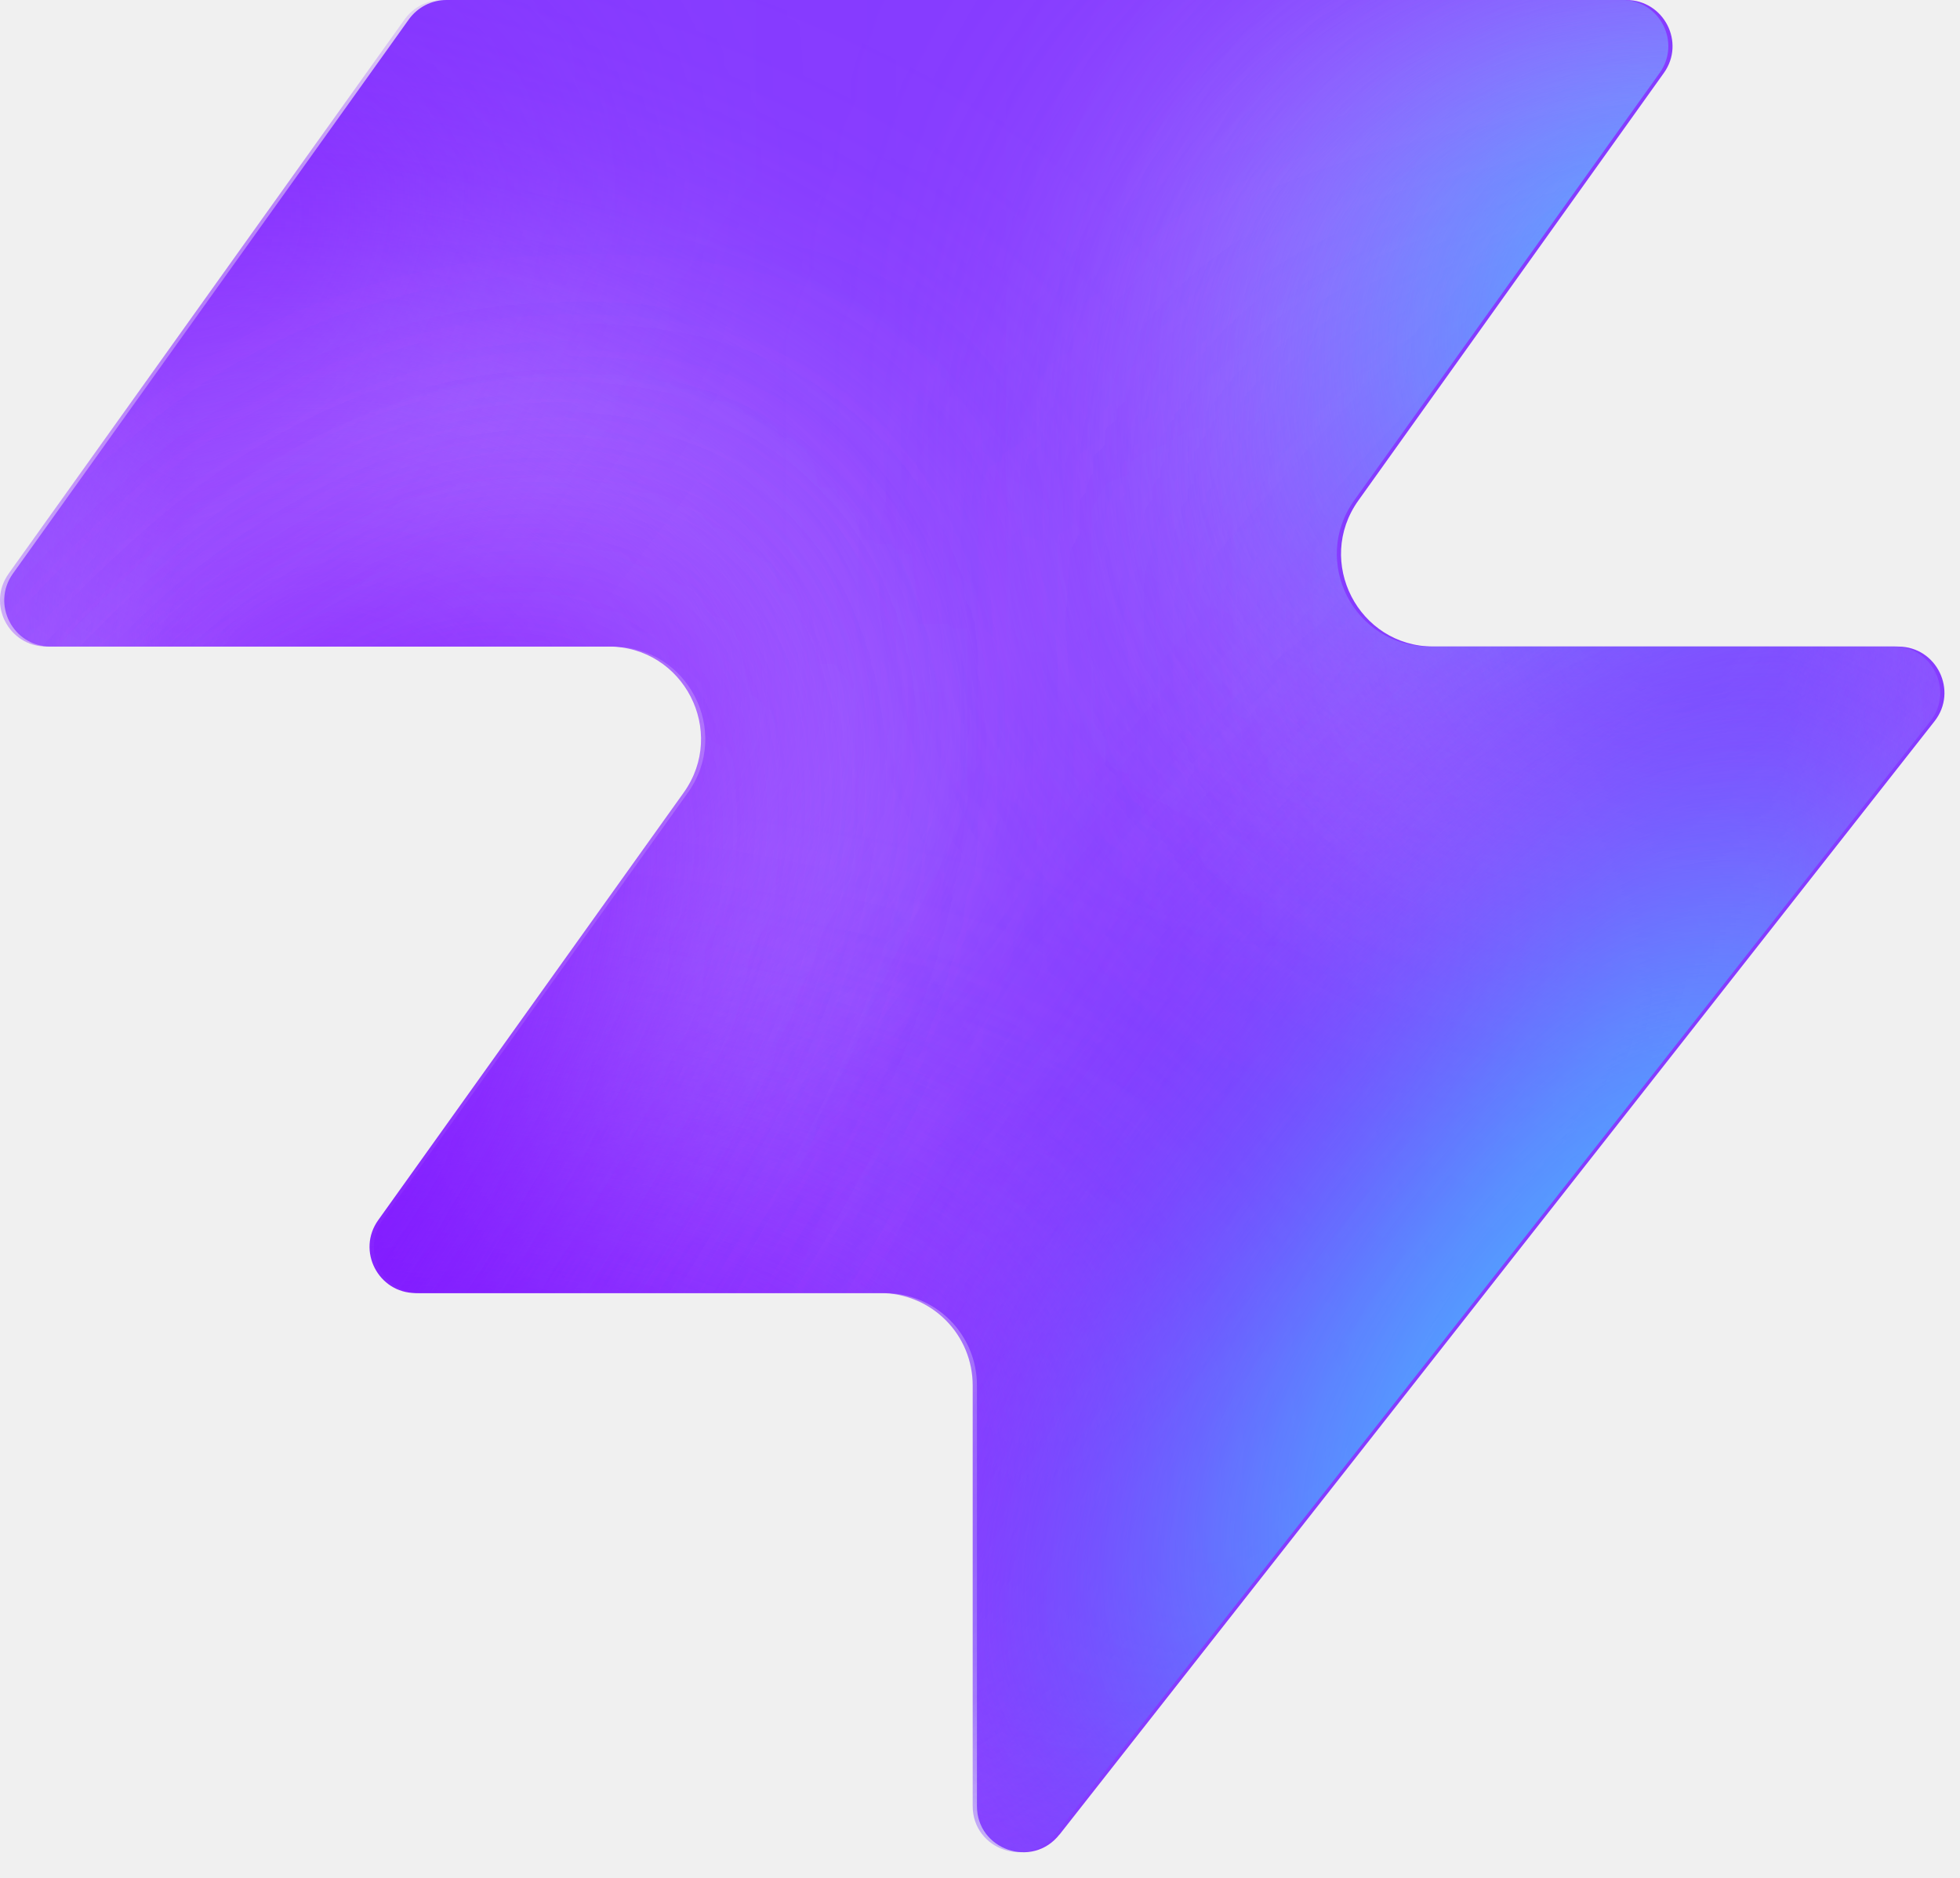
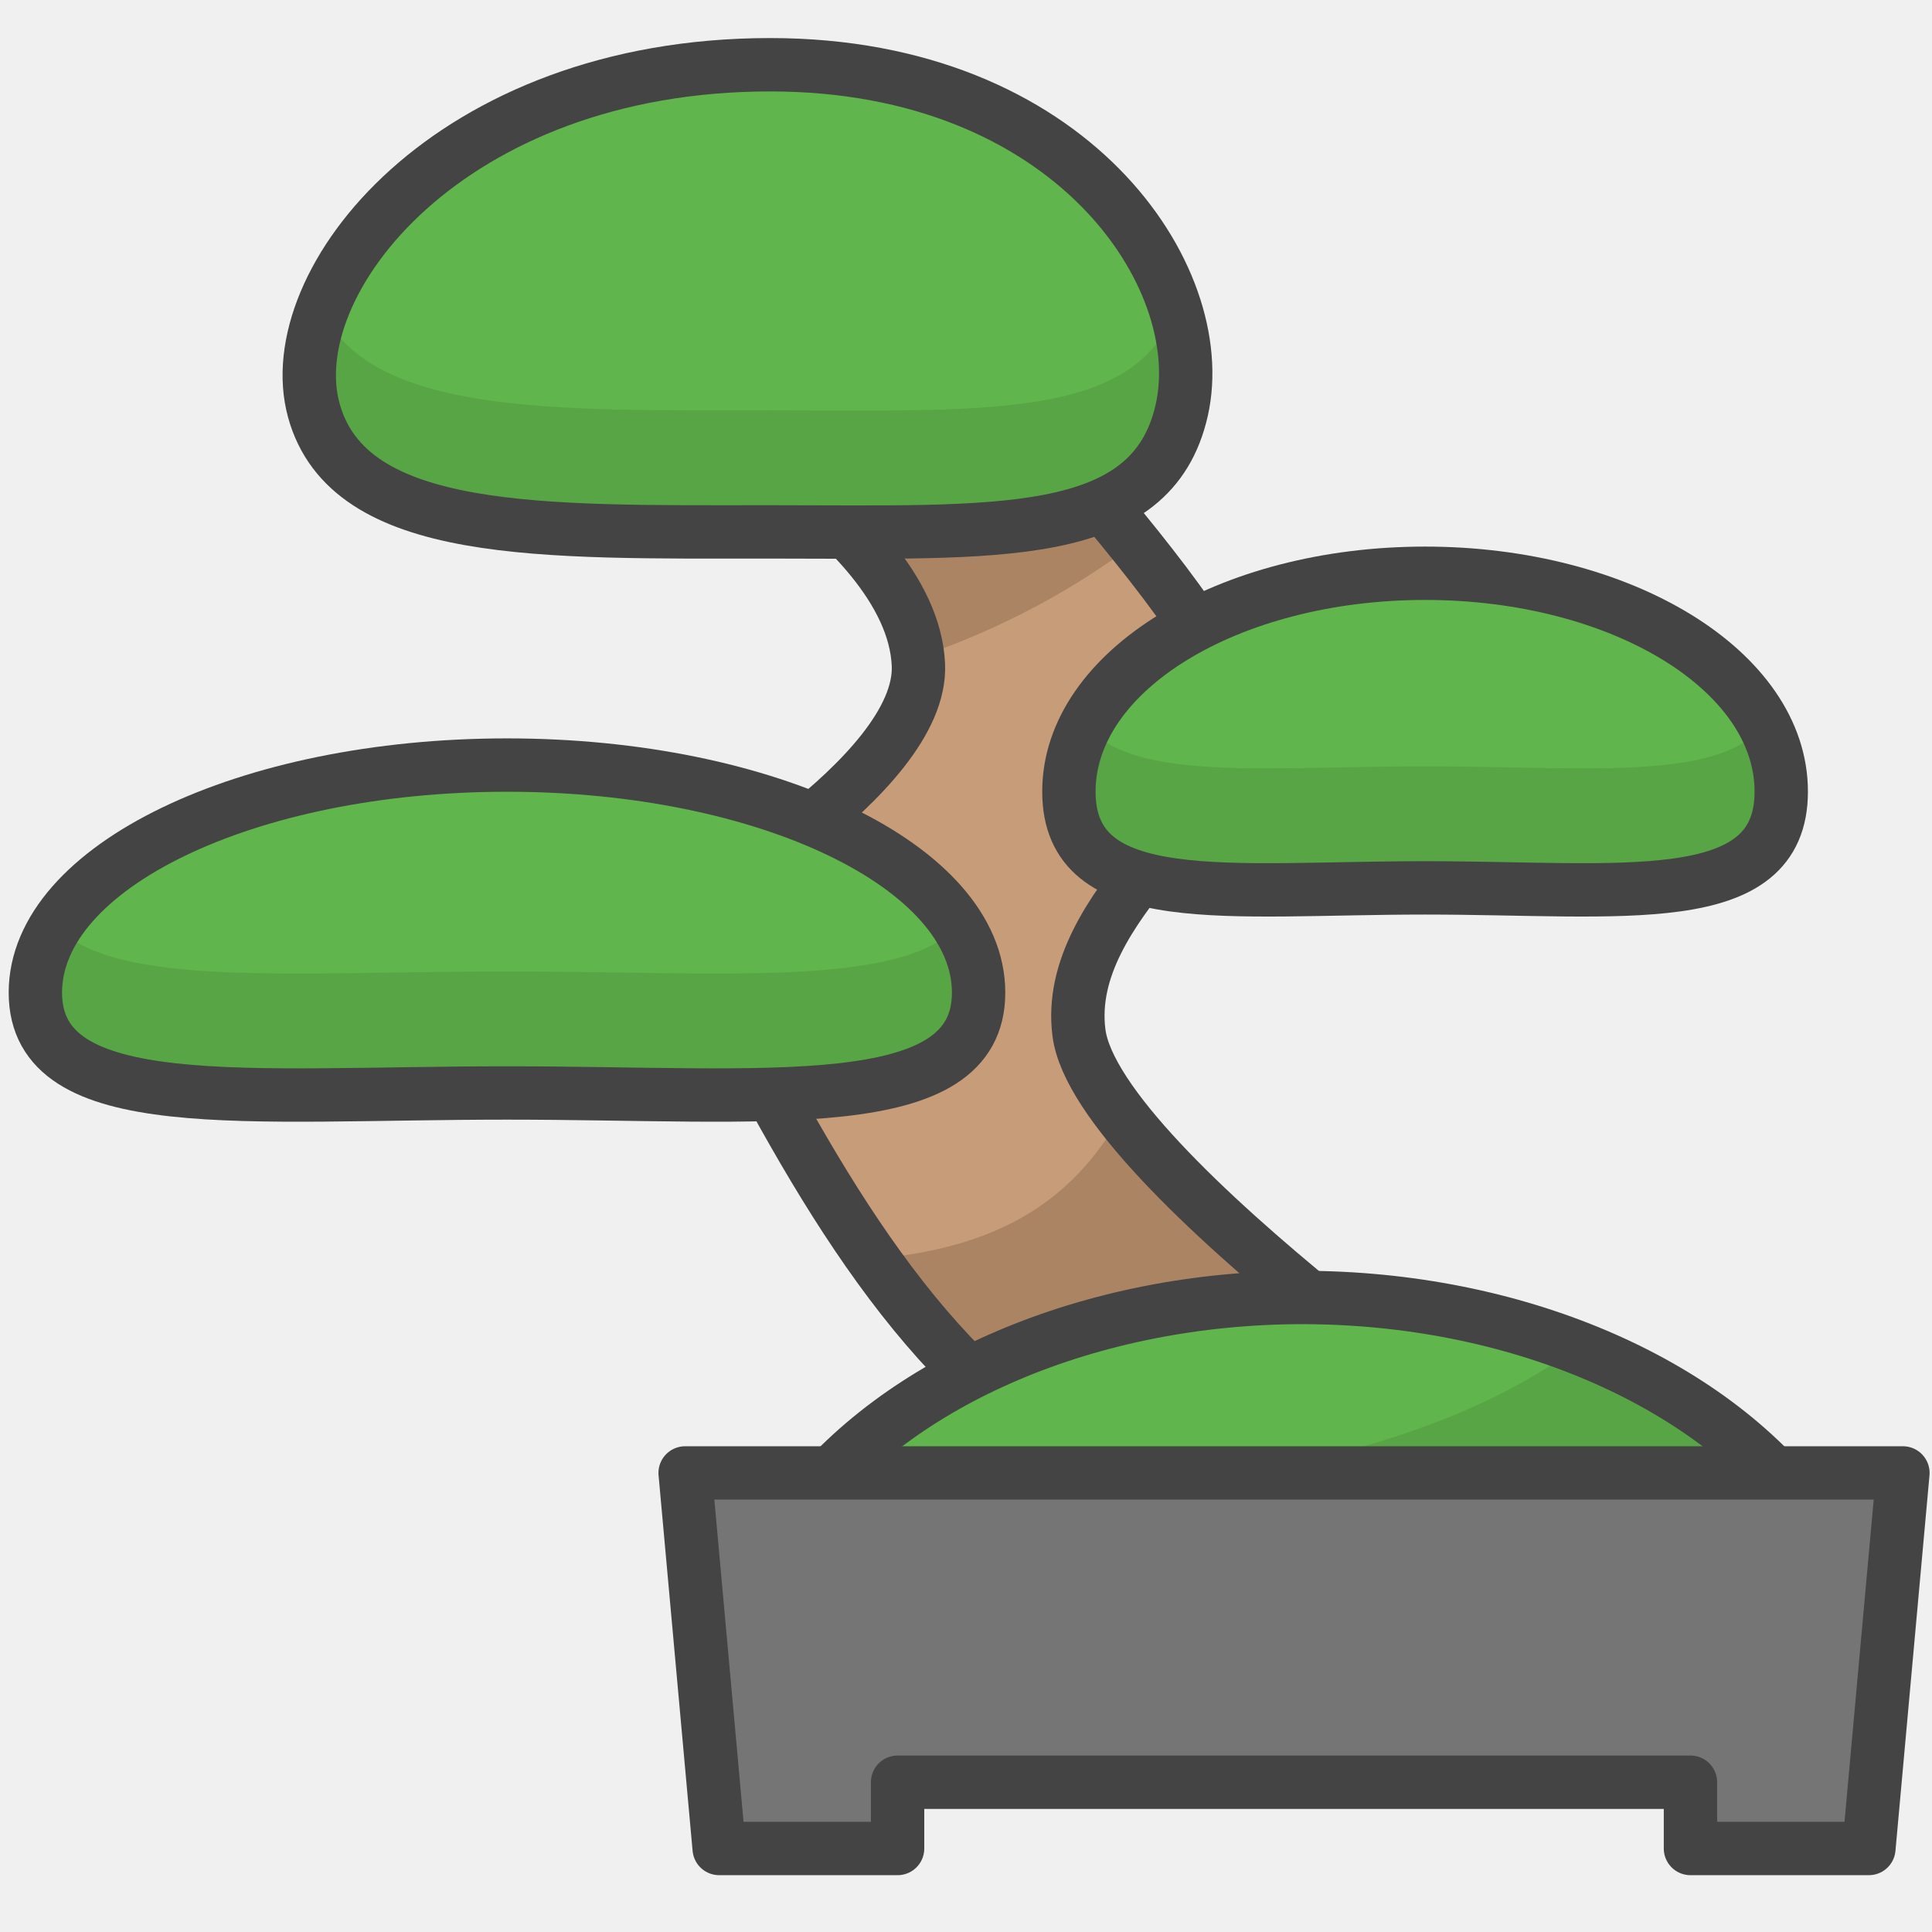
- <svg xmlns="http://www.w3.org/2000/svg" width="48" height="46" fill="none" viewBox="0 0 48 46">
-   <path fill="#863bff" d="M25.946 44.938c-.664.845-2.021.375-2.021-.698V33.937a2.26 2.26 0 0 0-2.262-2.262H10.287c-.92 0-1.456-1.04-.92-1.788l7.48-10.471c1.07-1.497 0-3.578-1.842-3.578H1.237c-.92 0-1.456-1.04-.92-1.788L10.013.474c.214-.297.556-.474.92-.474h28.894c.92 0 1.456 1.04.92 1.788l-7.48 10.471c-1.07 1.498 0 3.579 1.842 3.579h11.377c.943 0 1.473 1.088.89 1.83L25.947 44.94z" style="fill:#863bff;fill:color(display-p3 .525 .23 1);fill-opacity:1" />
-   <mask id="a" width="48" height="46" x="0" y="0" maskUnits="userSpaceOnUse" style="mask-type:alpha">
-     <path fill="#000" d="M25.842 44.938c-.664.844-2.021.375-2.021-.698V33.937a2.26 2.26 0 0 0-2.262-2.262H10.183c-.92 0-1.456-1.04-.92-1.788l7.48-10.471c1.07-1.498 0-3.579-1.842-3.579H1.133c-.92 0-1.456-1.04-.92-1.787L9.91.473c.214-.297.556-.474.92-.474h28.894c.92 0 1.456 1.04.92 1.788l-7.48 10.471c-1.07 1.498 0 3.578 1.842 3.578h11.377c.943 0 1.473 1.088.89 1.832L25.843 44.94z" style="fill:#000;fill-opacity:1" />
-   </mask>
-   <g mask="url(#a)">
-     <g filter="url(#b)">
-       <ellipse cx="5.508" cy="14.704" fill="#ede6ff" rx="5.508" ry="14.704" style="fill:#ede6ff;fill:color(display-p3 .927 .903 1);fill-opacity:1" transform="matrix(.00324 1 1 -.00324 -4.47 31.516)" />
+ <svg xmlns="http://www.w3.org/2000/svg" id="svg42" version="1.1" style="overflow:visible" viewBox="-121.75 -116.75 217.25 217.25" height="869" width="869">
+   <defs id="defs46" />
+   <rect id="rect2" fill-opacity="0" fill="rgb(0,0,0)" height="252" width="480" y="-126" x="-240" />
+   <svg id="svg40" version="1.1" y="-250" x="-250" viewBox="-250 -250 500 500" height="500" width="500" style="overflow:visible">
+     <g style="fill:#ffffff;stroke-linejoin:round" id="g38">
+       <path style="fill:#c79c78;fill-opacity:1;stroke:none;stroke-linecap:butt;stroke-linejoin:round" id="path4" d="m 5.813,-55.589 c -7.521,2.485 -16.517,3.831 -24.354,12.765 0.029,0.271 0.05,0.543 0.063,0.816 0.573,12.601 -27.081,27.842 -27.081,27.842 6.928,13.672 13.804,27.428 22.003,38.981 18.694,1.151 29.634,-1.967 27.895,-16.163 -2.663,-3.463 -4.427,-6.646 -4.763,-9.274 -1.847,-14.436 18.054,-25.585 18.054,-35.367 0,-3.725 -5.283,-11.457 -11.817,-19.6 z" />
+       <path style="fill:#ab8464;fill-opacity:1;stroke:none;stroke-linecap:butt;stroke-linejoin:round" id="path6" d="m -18.755,-83.161 -31.071,10.232 c 0,0 29.592,13.899 31.283,30.107 9.829,-3.354 17.712,-7.815 24.354,-12.765 -10.623,-13.241 -24.565,-27.575 -24.565,-27.575 z" />
+       <path style="fill:#ab8464;fill-opacity:1;stroke:none;stroke-linecap:butt;stroke-linejoin:round" id="path8" d="m 4.339,8.651 c -4.72,8.138 -11.893,14.788 -27.895,16.163 5.282,7.443 11.108,13.979 17.866,18.96 l 58.675,6.02 c 0,0 -35.516,-24.068 -48.646,-41.143 z" />
+       <path style="fill:none;stroke:#444444;stroke-width:6;stroke-linecap:butt;stroke-linejoin:round;stroke-opacity:1" id="path10" d="m -5.689,43.777 c -17.248,-12.714 -28.478,-35.462 -39.869,-57.942 0,0 27.653,-15.241 27.081,-27.842 -0.752,-16.555 -31.346,-30.923 -31.346,-30.923 l 31.071,-10.232 c 0,0 36.382,37.392 36.382,47.174 0,9.782 -19.901,20.931 -18.054,35.367 1.994,15.586 53.409,50.417 53.409,50.417 z" />
+       <path style="fill:#60b54c;fill-opacity:1;stroke:none;stroke-linecap:butt;stroke-linejoin:round" id="path12" d="m 38.498,-52.286 c -17.851,0 -32.968,7.159 -38.139,17.047 5.172,9.294 20.289,7.522 38.139,7.522 17.851,0 34.751,0.345 38.139,-7.522 -5.172,-9.888 -20.289,-17.047 -38.139,-17.047 z" />
+       <path style="fill:#58a545;fill-opacity:1;stroke:none;stroke-linecap:butt;stroke-linejoin:round" id="path14" d="m 0.359,-35.242 c -1.237,2.364 -1.911,4.884 -1.911,7.5 0,13.557 17.932,10.829 40.051,10.829 22.119,0 40.051,2.728 40.051,-10.829 0,-2.616 -0.675,-5.135 -1.911,-7.5 -5.172,6.439 -20.289,4.668 -38.139,4.668 -17.851,0 -32.967,1.772 -38.139,-4.668 z" />
+       <path style="fill:#60b54c;fill-opacity:1;stroke:none;stroke-linecap:butt;stroke-linejoin:round" id="path16" d="m -35.154,-109.475 c -27.749,0 -45.459,14.436 -50.399,27.649 3.911,13.602 26.407,13.717 50.399,13.717 24.126,0 42.727,1.094 45.583,-13.838 C 6.302,-95.291 -9.029,-109.475 -35.154,-109.475 Z" />
+       <path style="fill:#60b54c;fill-opacity:1;stroke:none;stroke-linecap:butt;stroke-linejoin:round" id="path18" d="m -64.739,-30.719 c -23.903,0 -44.106,7.629 -50.731,18.115 6.981,9.482 26.827,7.949 50.731,7.949 23.903,0 44.82,0.819 50.731,-7.949 -6.625,-10.486 -26.828,-18.115 -50.731,-18.115 z" />
+       <path style="fill:#58a545;fill-opacity:1;stroke:none;stroke-linecap:butt;stroke-linejoin:round" id="path20" d="m 10.432,-81.949 c -4.638,12.433 -21.457,11.34 -45.583,11.34 -23.992,0 -44.704,0.598 -50.399,-11.22 -1.487,3.978 -1.83,7.845 -0.924,11.175 3.916,14.387 25.758,13.707 51.322,13.707 25.564,0 42.933,1.235 46.289,-13.707 0.77,-3.426 0.521,-7.324 -0.707,-11.295 z" />
+       <path style="fill:#58a545;fill-opacity:1;stroke:none;stroke-linecap:butt;stroke-linejoin:round" id="path22" d="m -115.471,-12.607 c -1.493,2.363 -2.302,4.87 -2.302,7.469 0,14.13 23.744,11.287 53.033,11.287 29.289,0 53.033,2.843 53.033,-11.287 0,-2.599 -0.809,-5.106 -2.302,-7.469 -6.624,6.984 -26.827,5.095 -50.731,5.095 -23.903,0 -44.107,1.889 -50.731,-5.095 z" />
+       <path style="fill:none;stroke:#444444;stroke-width:6;stroke-linecap:butt;stroke-linejoin:round;stroke-opacity:1" id="path24" d="m -11.707,-5.135 c 0,14.13 -23.744,11.287 -53.033,11.287 -29.289,0 -53.033,2.843 -53.033,-11.287 0,-14.13 23.744,-25.585 53.033,-25.585 29.289,0 53.033,11.454 53.033,25.585 z" />
+       <path style="fill:none;stroke:#444444;stroke-width:6;stroke-linecap:butt;stroke-linejoin:round;stroke-opacity:1" id="path26" d="m 11.139,-70.646 c -3.356,14.941 -20.724,13.706 -46.289,13.706 -25.564,0 -47.408,0.681 -51.323,-13.706 -3.916,-14.387 15.221,-38.824 51.323,-38.824 33.9,0 49.645,23.883 46.289,38.824 z" />
+       <path style="fill:none;stroke:#444444;stroke-width:6;stroke-linecap:butt;stroke-linejoin:round;stroke-opacity:1" id="path28" d="m 78.548,-27.74 c 0,13.557 -17.931,10.83 -40.051,10.83 -22.119,0 -40.051,2.727 -40.051,-10.83 0,-13.557 17.931,-24.547 40.051,-24.547 22.119,0 40.051,10.99 40.051,24.547 z" />
+       <path style="fill:#60b54c;fill-opacity:1;stroke:none;stroke-linecap:butt;stroke-linejoin:round" id="path30" d="m 24.71,29.149 a 64.179,45.299 0 0 0 -56.708,24.144 h 113.408 a 64.179,45.299 0 0 0 -56.703,-24.144 z" />
+       <path style="fill:#58a545;fill-opacity:1;stroke:none;stroke-linecap:butt;stroke-linejoin:round" id="path32" d="m 55.537,34.77 c -16.922,12.505 -42.756,15.804 -68.695,18.518 h 94.564 a 64.179,45.299 0 0 0 -25.872,-18.518 z" />
+       <path style="fill:none;stroke:#444444;stroke-width:6;stroke-linecap:butt;stroke-linejoin:round;stroke-opacity:1" id="path34" d="m 24.71,29.149 a 64.179,45.299 0 0 0 -56.708,24.144 h 113.408 a 64.179,45.299 0 0 0 -56.703,-24.144 z" />
+       <path style="fill:#757575;fill-opacity:1;stroke:#444444;stroke-width:6;stroke-linecap:butt;stroke-linejoin:round;stroke-opacity:1" id="path36" d="m -44.707,48.879 3.827,42.231 h 20.063 v -7.453 h 89.156 v 7.453 h 20.063 l 3.827,-42.231 h -136.938 z" />
    </g>
-     <g filter="url(#c)">
-       <ellipse cx="10.399" cy="29.851" fill="#ede6ff" rx="10.399" ry="29.851" style="fill:#ede6ff;fill:color(display-p3 .927 .903 1);fill-opacity:1" transform="matrix(.00324 1 1 -.00324 -39.328 7.883)" />
-     </g>
-     <g filter="url(#d)">
-       <ellipse cx="5.508" cy="30.487" fill="#7e14ff" rx="5.508" ry="30.487" style="fill:#7e14ff;fill:color(display-p3 .492 .077 1);fill-opacity:1" transform="rotate(89.814 -25.913 -14.639)scale(1 -1)" />
-     </g>
-     <g filter="url(#e)">
-       <ellipse cx="5.508" cy="30.599" fill="#7e14ff" rx="5.508" ry="30.599" style="fill:#7e14ff;fill:color(display-p3 .492 .077 1);fill-opacity:1" transform="rotate(89.814 -32.644 -3.334)scale(1 -1)" />
-     </g>
-     <g filter="url(#f)">
-       <ellipse cx="5.508" cy="30.599" fill="#7e14ff" rx="5.508" ry="30.599" style="fill:#7e14ff;fill:color(display-p3 .492 .077 1);fill-opacity:1" transform="matrix(.00324 1 1 -.00324 -34.34 30.47)" />
-     </g>
-     <g filter="url(#g)">
-       <ellipse cx="14.072" cy="22.078" fill="#ede6ff" rx="14.072" ry="22.078" style="fill:#ede6ff;fill:color(display-p3 .927 .903 1);fill-opacity:1" transform="rotate(93.35 24.506 48.493)scale(-1 1)" />
-     </g>
-     <g filter="url(#h)">
-       <ellipse cx="3.47" cy="21.501" fill="#7e14ff" rx="3.47" ry="21.501" style="fill:#7e14ff;fill:color(display-p3 .492 .077 1);fill-opacity:1" transform="rotate(89.009 28.708 47.59)scale(-1 1)" />
-     </g>
-     <g filter="url(#i)">
-       <ellipse cx="3.47" cy="21.501" fill="#7e14ff" rx="3.47" ry="21.501" style="fill:#7e14ff;fill:color(display-p3 .492 .077 1);fill-opacity:1" transform="rotate(89.009 28.708 47.59)scale(-1 1)" />
-     </g>
-     <g filter="url(#j)">
-       <ellipse cx=".387" cy="8.972" fill="#7e14ff" rx="4.407" ry="29.108" style="fill:#7e14ff;fill:color(display-p3 .492 .077 1);fill-opacity:1" transform="rotate(39.51 .387 8.972)" />
-     </g>
-     <g filter="url(#k)">
-       <ellipse cx="47.523" cy="-6.092" fill="#7e14ff" rx="4.407" ry="29.108" style="fill:#7e14ff;fill:color(display-p3 .492 .077 1);fill-opacity:1" transform="rotate(37.892 47.523 -6.092)" />
-     </g>
-     <g filter="url(#l)">
-       <ellipse cx="41.412" cy="6.333" fill="#47bfff" rx="5.971" ry="9.665" style="fill:#47bfff;fill:color(display-p3 .28 .748 1);fill-opacity:1" transform="rotate(37.892 41.412 6.333)" />
-     </g>
-     <g filter="url(#m)">
-       <ellipse cx="-1.879" cy="38.332" fill="#7e14ff" rx="4.407" ry="29.108" style="fill:#7e14ff;fill:color(display-p3 .492 .077 1);fill-opacity:1" transform="rotate(37.892 -1.88 38.332)" />
-     </g>
-     <g filter="url(#n)">
-       <ellipse cx="-1.879" cy="38.332" fill="#7e14ff" rx="4.407" ry="29.108" style="fill:#7e14ff;fill:color(display-p3 .492 .077 1);fill-opacity:1" transform="rotate(37.892 -1.88 38.332)" />
-     </g>
-     <g filter="url(#o)">
-       <ellipse cx="35.651" cy="29.907" fill="#7e14ff" rx="4.407" ry="29.108" style="fill:#7e14ff;fill:color(display-p3 .492 .077 1);fill-opacity:1" transform="rotate(37.892 35.651 29.907)" />
-     </g>
-     <g filter="url(#p)">
-       <ellipse cx="38.418" cy="32.4" fill="#47bfff" rx="5.971" ry="15.297" style="fill:#47bfff;fill:color(display-p3 .28 .748 1);fill-opacity:1" transform="rotate(37.892 38.418 32.4)" />
-     </g>
-   </g>
-   <defs>
-     <filter id="b" width="60.045" height="41.654" x="-19.77" y="16.149" color-interpolation-filters="sRGB" filterUnits="userSpaceOnUse">
-       <feFlood flood-opacity="0" result="BackgroundImageFix" />
-       <feBlend in="SourceGraphic" in2="BackgroundImageFix" result="shape" />
-       <feGaussianBlur result="effect1_foregroundBlur_2002_17158" stdDeviation="7.659" />
-     </filter>
-     <filter id="c" width="90.34" height="51.437" x="-54.613" y="-7.533" color-interpolation-filters="sRGB" filterUnits="userSpaceOnUse">
-       <feFlood flood-opacity="0" result="BackgroundImageFix" />
-       <feBlend in="SourceGraphic" in2="BackgroundImageFix" result="shape" />
-       <feGaussianBlur result="effect1_foregroundBlur_2002_17158" stdDeviation="7.659" />
-     </filter>
-     <filter id="d" width="79.355" height="29.4" x="-49.64" y="2.03" color-interpolation-filters="sRGB" filterUnits="userSpaceOnUse">
-       <feFlood flood-opacity="0" result="BackgroundImageFix" />
-       <feBlend in="SourceGraphic" in2="BackgroundImageFix" result="shape" />
-       <feGaussianBlur result="effect1_foregroundBlur_2002_17158" stdDeviation="4.596" />
-     </filter>
-     <filter id="e" width="79.579" height="29.4" x="-45.045" y="20.029" color-interpolation-filters="sRGB" filterUnits="userSpaceOnUse">
-       <feFlood flood-opacity="0" result="BackgroundImageFix" />
-       <feBlend in="SourceGraphic" in2="BackgroundImageFix" result="shape" />
-       <feGaussianBlur result="effect1_foregroundBlur_2002_17158" stdDeviation="4.596" />
-     </filter>
-     <filter id="f" width="79.579" height="29.4" x="-43.513" y="21.178" color-interpolation-filters="sRGB" filterUnits="userSpaceOnUse">
-       <feFlood flood-opacity="0" result="BackgroundImageFix" />
-       <feBlend in="SourceGraphic" in2="BackgroundImageFix" result="shape" />
-       <feGaussianBlur result="effect1_foregroundBlur_2002_17158" stdDeviation="4.596" />
-     </filter>
-     <filter id="g" width="74.749" height="58.852" x="15.756" y="-17.901" color-interpolation-filters="sRGB" filterUnits="userSpaceOnUse">
-       <feFlood flood-opacity="0" result="BackgroundImageFix" />
-       <feBlend in="SourceGraphic" in2="BackgroundImageFix" result="shape" />
-       <feGaussianBlur result="effect1_foregroundBlur_2002_17158" stdDeviation="7.659" />
-     </filter>
-     <filter id="h" width="61.377" height="25.362" x="23.548" y="2.284" color-interpolation-filters="sRGB" filterUnits="userSpaceOnUse">
-       <feFlood flood-opacity="0" result="BackgroundImageFix" />
-       <feBlend in="SourceGraphic" in2="BackgroundImageFix" result="shape" />
-       <feGaussianBlur result="effect1_foregroundBlur_2002_17158" stdDeviation="4.596" />
-     </filter>
-     <filter id="i" width="61.377" height="25.362" x="23.548" y="2.284" color-interpolation-filters="sRGB" filterUnits="userSpaceOnUse">
-       <feFlood flood-opacity="0" result="BackgroundImageFix" />
-       <feBlend in="SourceGraphic" in2="BackgroundImageFix" result="shape" />
-       <feGaussianBlur result="effect1_foregroundBlur_2002_17158" stdDeviation="4.596" />
-     </filter>
-     <filter id="j" width="56.045" height="63.649" x="-27.636" y="-22.853" color-interpolation-filters="sRGB" filterUnits="userSpaceOnUse">
-       <feFlood flood-opacity="0" result="BackgroundImageFix" />
-       <feBlend in="SourceGraphic" in2="BackgroundImageFix" result="shape" />
-       <feGaussianBlur result="effect1_foregroundBlur_2002_17158" stdDeviation="4.596" />
-     </filter>
-     <filter id="k" width="54.814" height="64.646" x="20.116" y="-38.415" color-interpolation-filters="sRGB" filterUnits="userSpaceOnUse">
-       <feFlood flood-opacity="0" result="BackgroundImageFix" />
-       <feBlend in="SourceGraphic" in2="BackgroundImageFix" result="shape" />
-       <feGaussianBlur result="effect1_foregroundBlur_2002_17158" stdDeviation="4.596" />
-     </filter>
-     <filter id="l" width="33.541" height="35.313" x="24.641" y="-11.323" color-interpolation-filters="sRGB" filterUnits="userSpaceOnUse">
-       <feFlood flood-opacity="0" result="BackgroundImageFix" />
-       <feBlend in="SourceGraphic" in2="BackgroundImageFix" result="shape" />
-       <feGaussianBlur result="effect1_foregroundBlur_2002_17158" stdDeviation="4.596" />
-     </filter>
-     <filter id="m" width="54.814" height="64.646" x="-29.286" y="6.009" color-interpolation-filters="sRGB" filterUnits="userSpaceOnUse">
-       <feFlood flood-opacity="0" result="BackgroundImageFix" />
-       <feBlend in="SourceGraphic" in2="BackgroundImageFix" result="shape" />
-       <feGaussianBlur result="effect1_foregroundBlur_2002_17158" stdDeviation="4.596" />
-     </filter>
-     <filter id="n" width="54.814" height="64.646" x="-29.286" y="6.009" color-interpolation-filters="sRGB" filterUnits="userSpaceOnUse">
-       <feFlood flood-opacity="0" result="BackgroundImageFix" />
-       <feBlend in="SourceGraphic" in2="BackgroundImageFix" result="shape" />
-       <feGaussianBlur result="effect1_foregroundBlur_2002_17158" stdDeviation="4.596" />
-     </filter>
-     <filter id="o" width="54.814" height="64.646" x="8.244" y="-2.416" color-interpolation-filters="sRGB" filterUnits="userSpaceOnUse">
-       <feFlood flood-opacity="0" result="BackgroundImageFix" />
-       <feBlend in="SourceGraphic" in2="BackgroundImageFix" result="shape" />
-       <feGaussianBlur result="effect1_foregroundBlur_2002_17158" stdDeviation="4.596" />
-     </filter>
-     <filter id="p" width="39.409" height="43.623" x="18.713" y="10.588" color-interpolation-filters="sRGB" filterUnits="userSpaceOnUse">
-       <feFlood flood-opacity="0" result="BackgroundImageFix" />
-       <feBlend in="SourceGraphic" in2="BackgroundImageFix" result="shape" />
-       <feGaussianBlur result="effect1_foregroundBlur_2002_17158" stdDeviation="4.596" />
-     </filter>
-   </defs>
+   </svg>
</svg>
